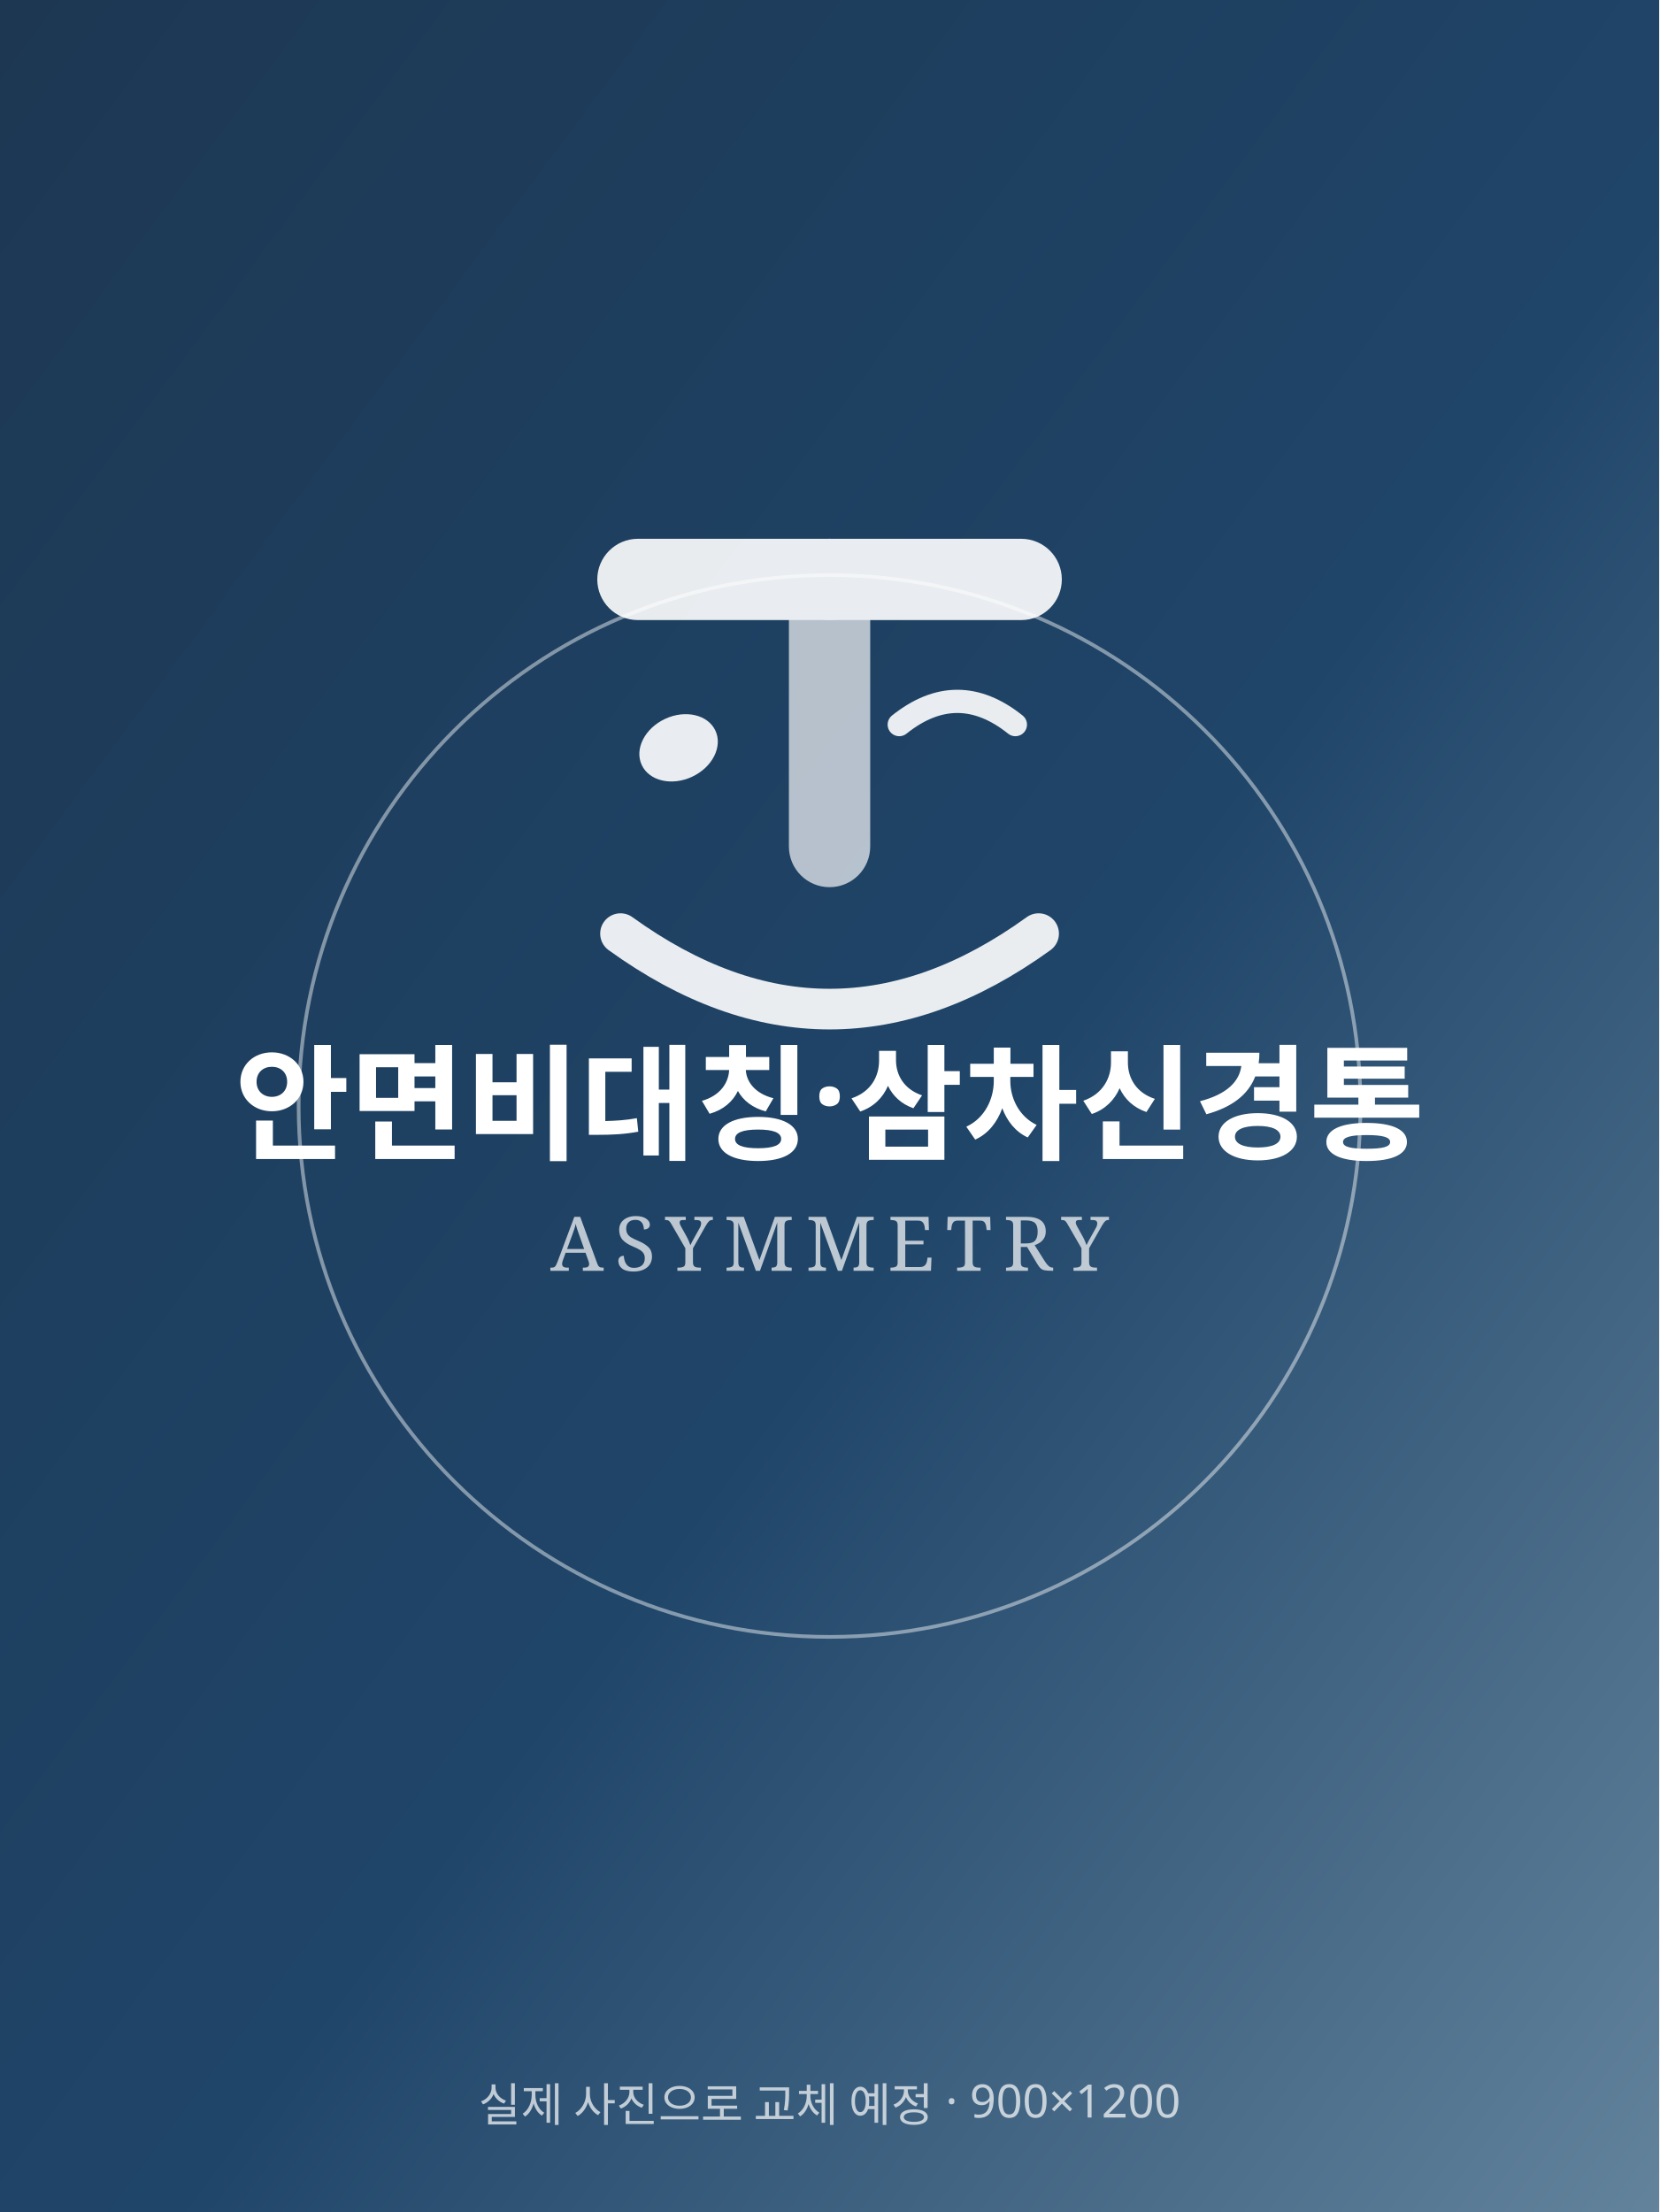
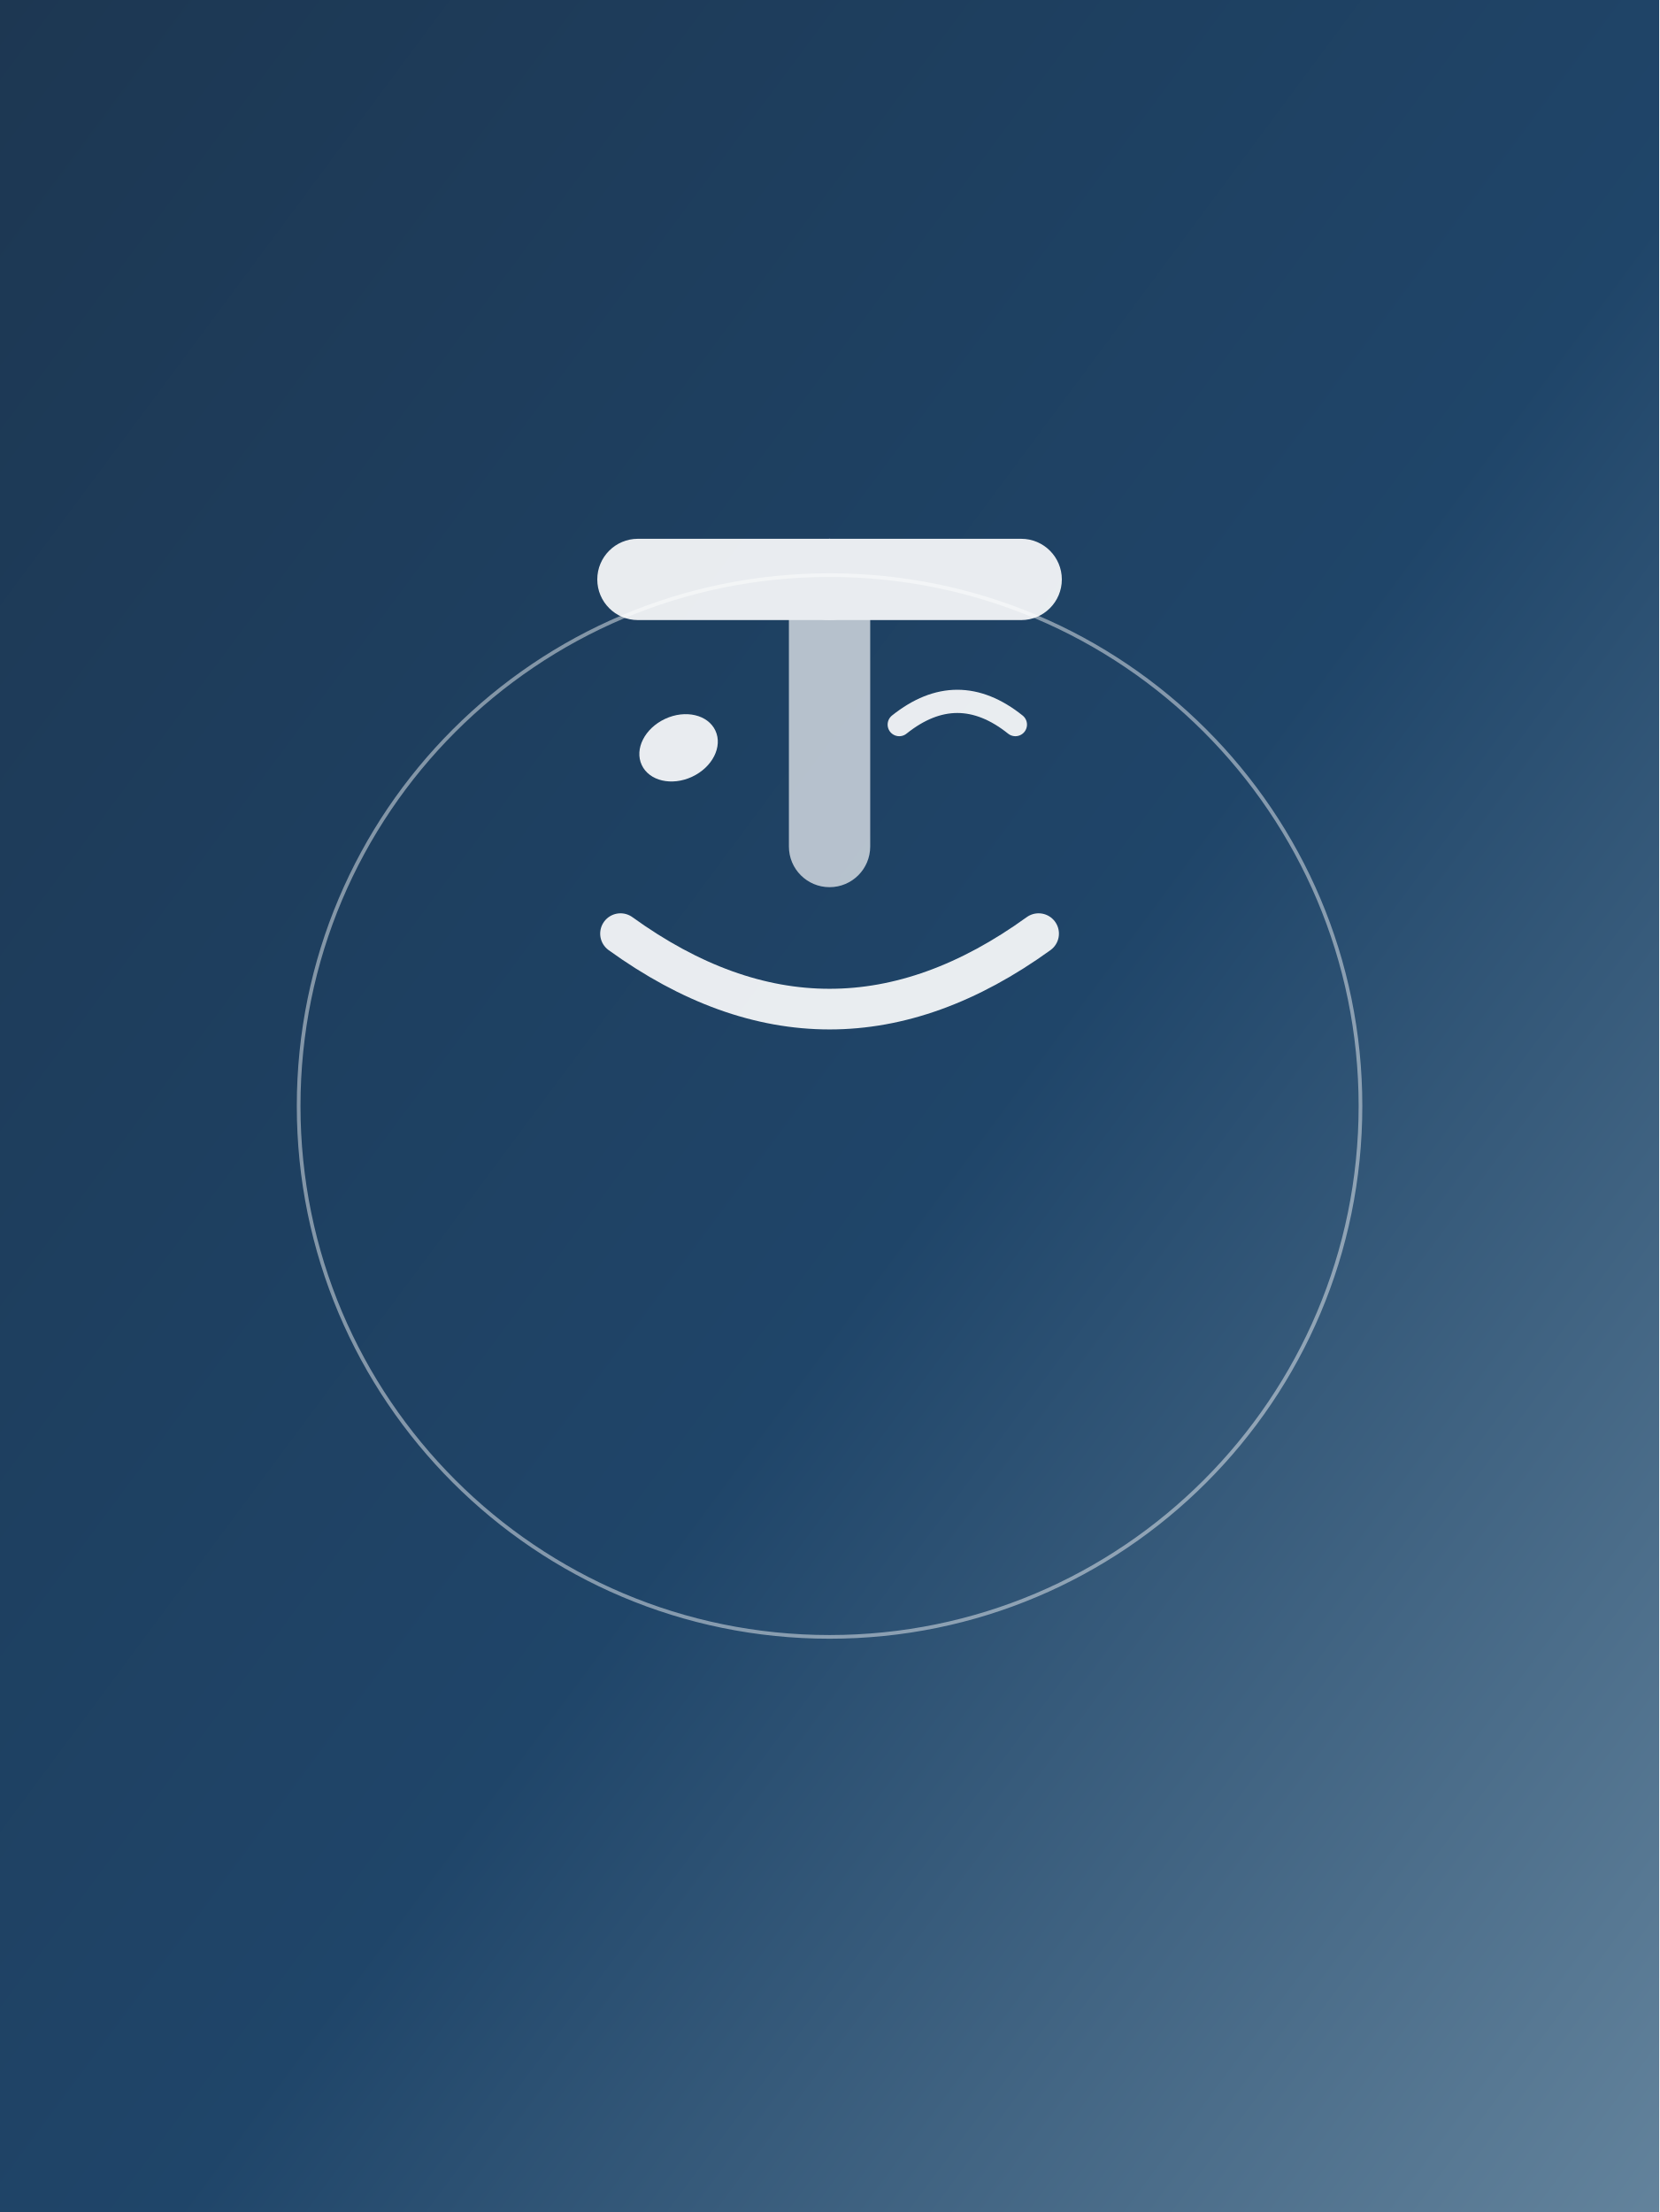
<svg xmlns="http://www.w3.org/2000/svg" viewBox="0 0 900 1200" width="900" height="1200" role="img" aria-label="안면비대칭·삼차신경통 (자리표시 이미지)">
  <defs>
    <linearGradient id="g" x1="0" y1="0" x2="1" y2="1">
      <stop offset="0" stop-color="#1D3752" />
      <stop offset=".55" stop-color="#1F4569" />
      <stop offset="1" stop-color="#63839C" />
    </linearGradient>
  </defs>
  <rect width="900" height="1200" fill="url(#g)" />
  <circle cx="450" cy="600" r="288" fill="none" stroke="rgba(255,255,255,.45)" stroke-width="2" />
  <g transform="translate(311.4,273.39) scale(3.15)" opacity=".9">
    <rect x="4" y="6" width="80" height="14" rx="7" fill="#FFFFFF" />
    <rect x="37" y="6" width="14" height="60" rx="7" fill="rgba(255,255,255,.75)" />
    <rect x="37" y="6" width="14" height="14" rx="7" fill="#FFFFFF" />
    <ellipse cx="18" cy="42" rx="7" ry="5.5" transform="rotate(-25 18 42)" fill="#FFFFFF" />
    <path d="M56 38 Q66 30 76 38" fill="none" stroke="#FFFFFF" stroke-width="4" stroke-linecap="round" />
    <path d="M8 74 Q44 100 80 74" fill="none" stroke="#FFFFFF" stroke-width="7" stroke-linecap="round" />
  </g>
-   <text x="450" y="623.8" text-anchor="middle" font-family="'Nanum Myeongjo', 'Cormorant Garamond', serif" font-size="68" font-weight="700" fill="#FFFFFF">안면비대칭·삼차신경통</text>
-   <text x="450" y="689.4" text-anchor="middle" font-family="'Cormorant Garamond', 'Nanum Myeongjo', serif" font-size="41" letter-spacing="6" fill="rgba(255,255,255,.7)">ASYMMETRY</text>
-   <text x="450" y="1150.8" text-anchor="middle" font-family="Pretendard, sans-serif" font-size="25" fill="rgba(255,255,255,.7)">실제 사진으로 교체 예정 · 900×1200</text>
</svg>
